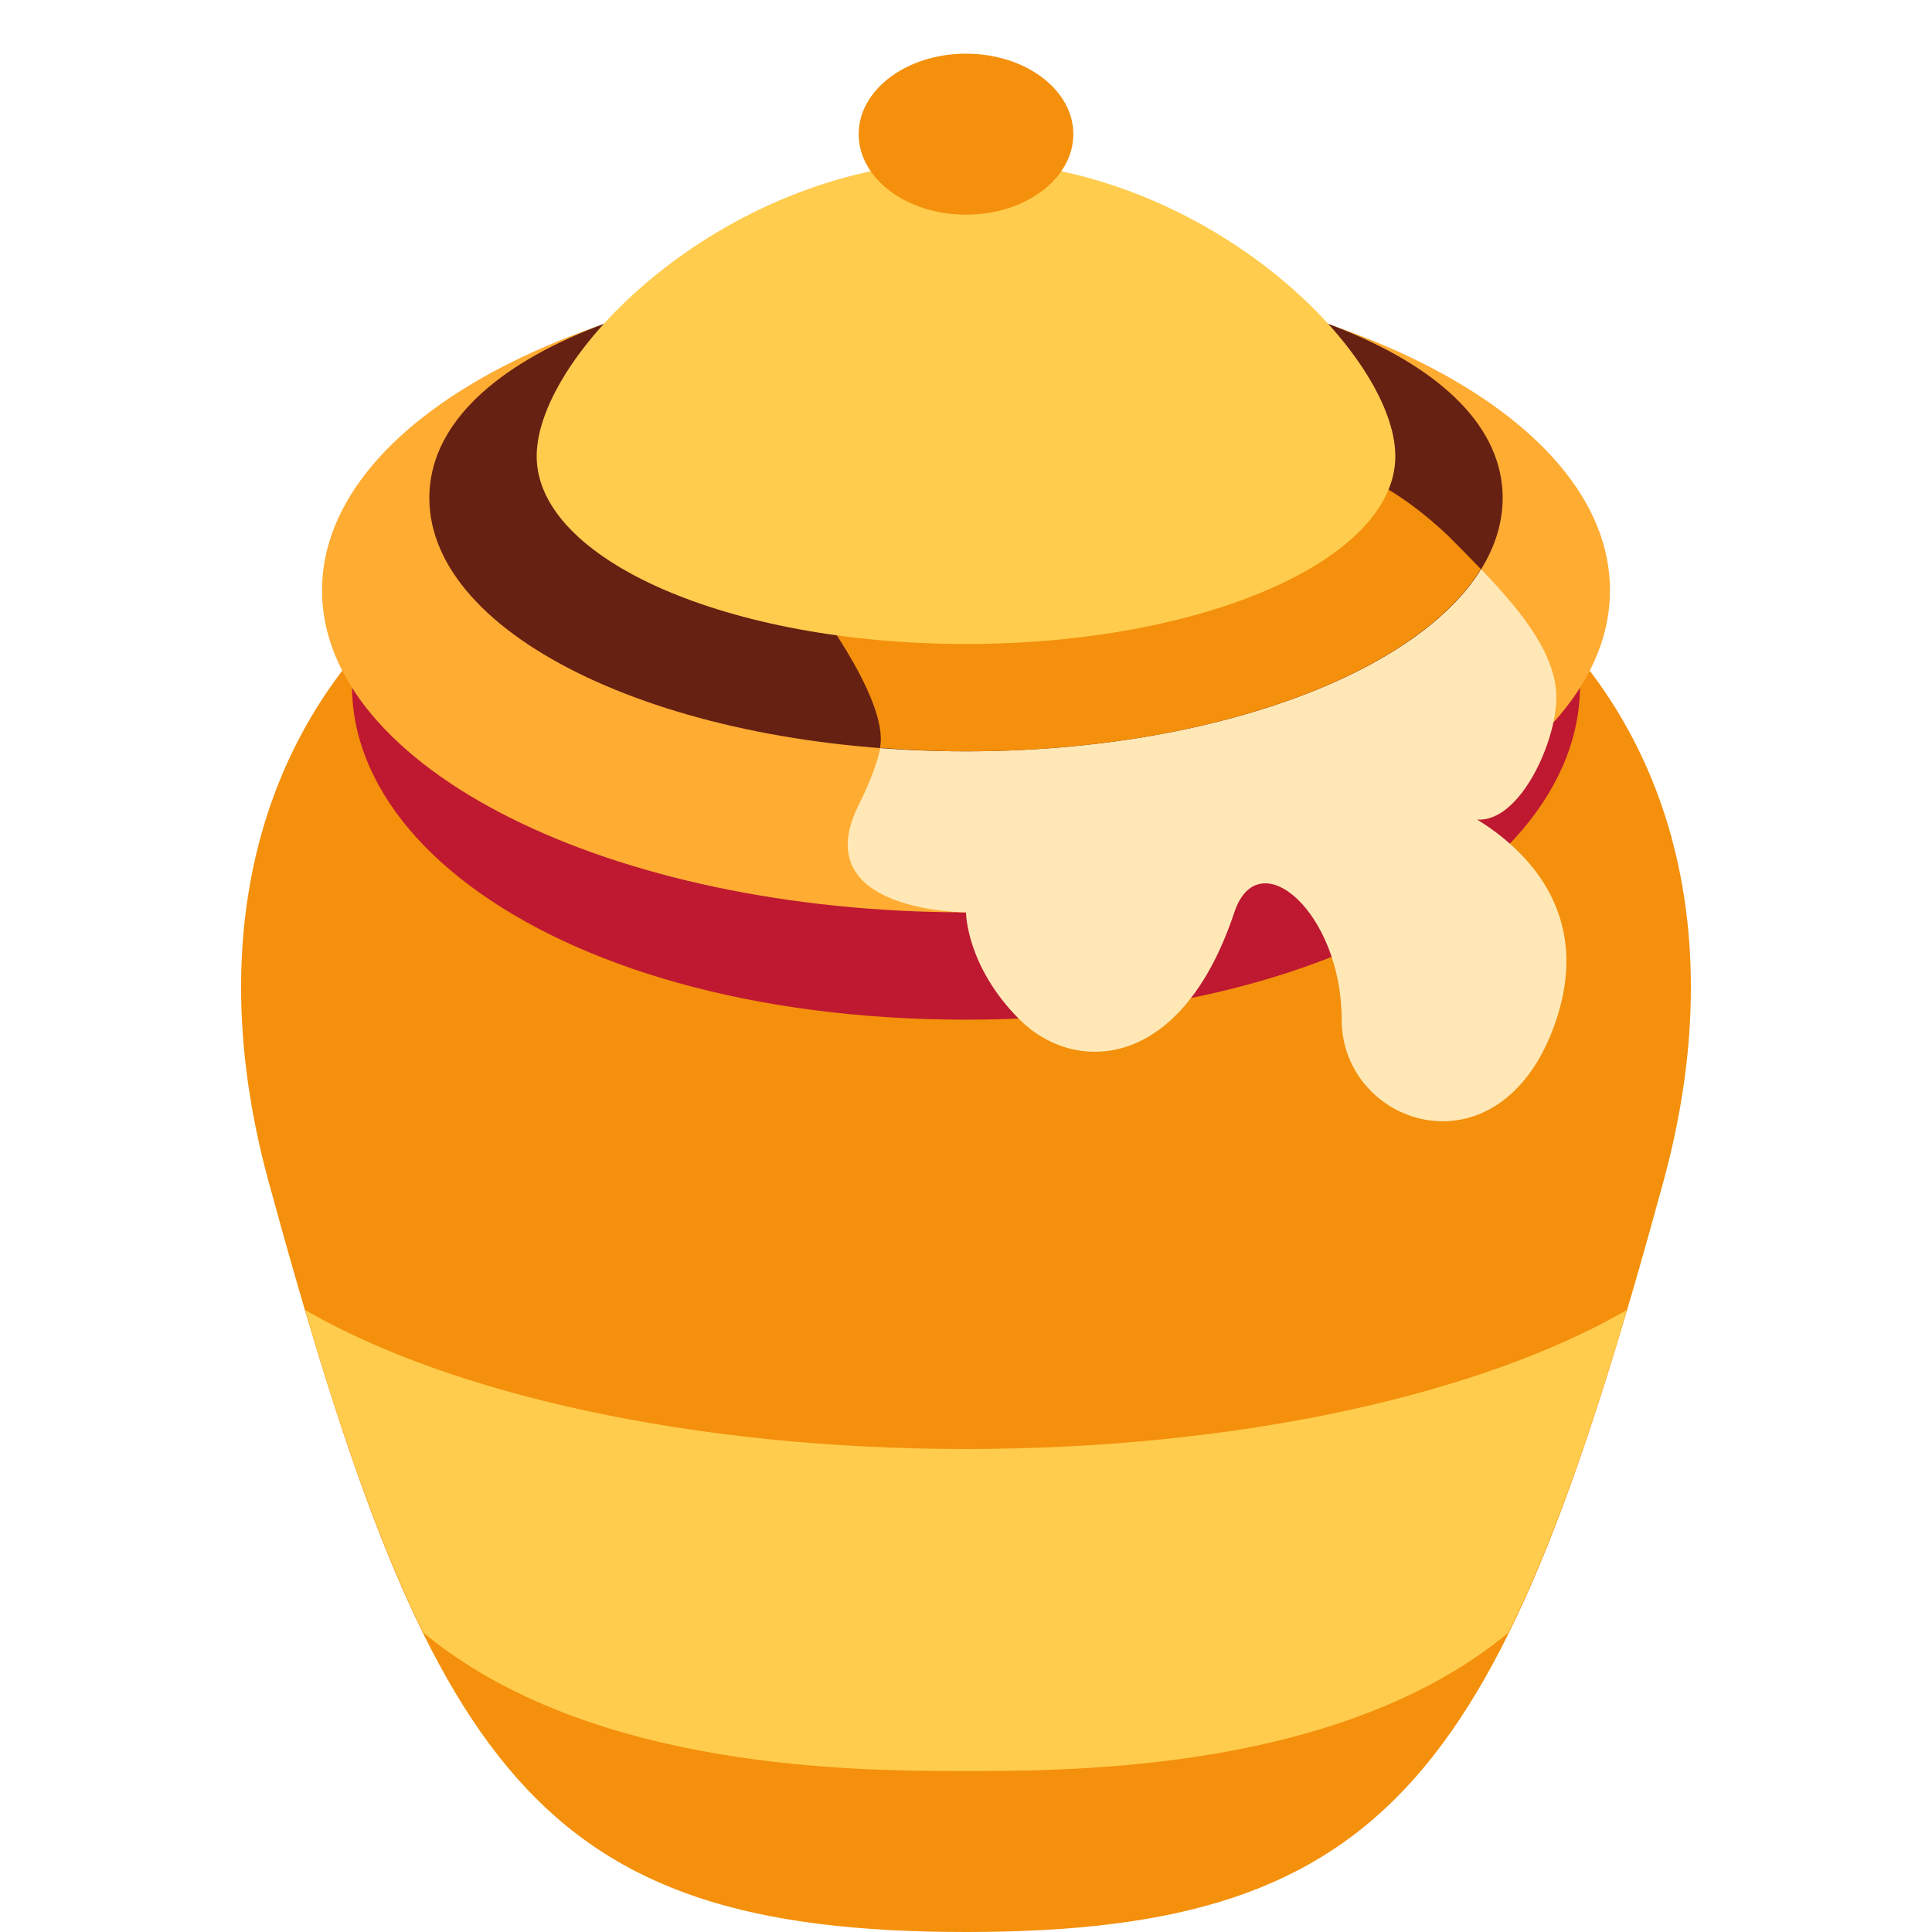
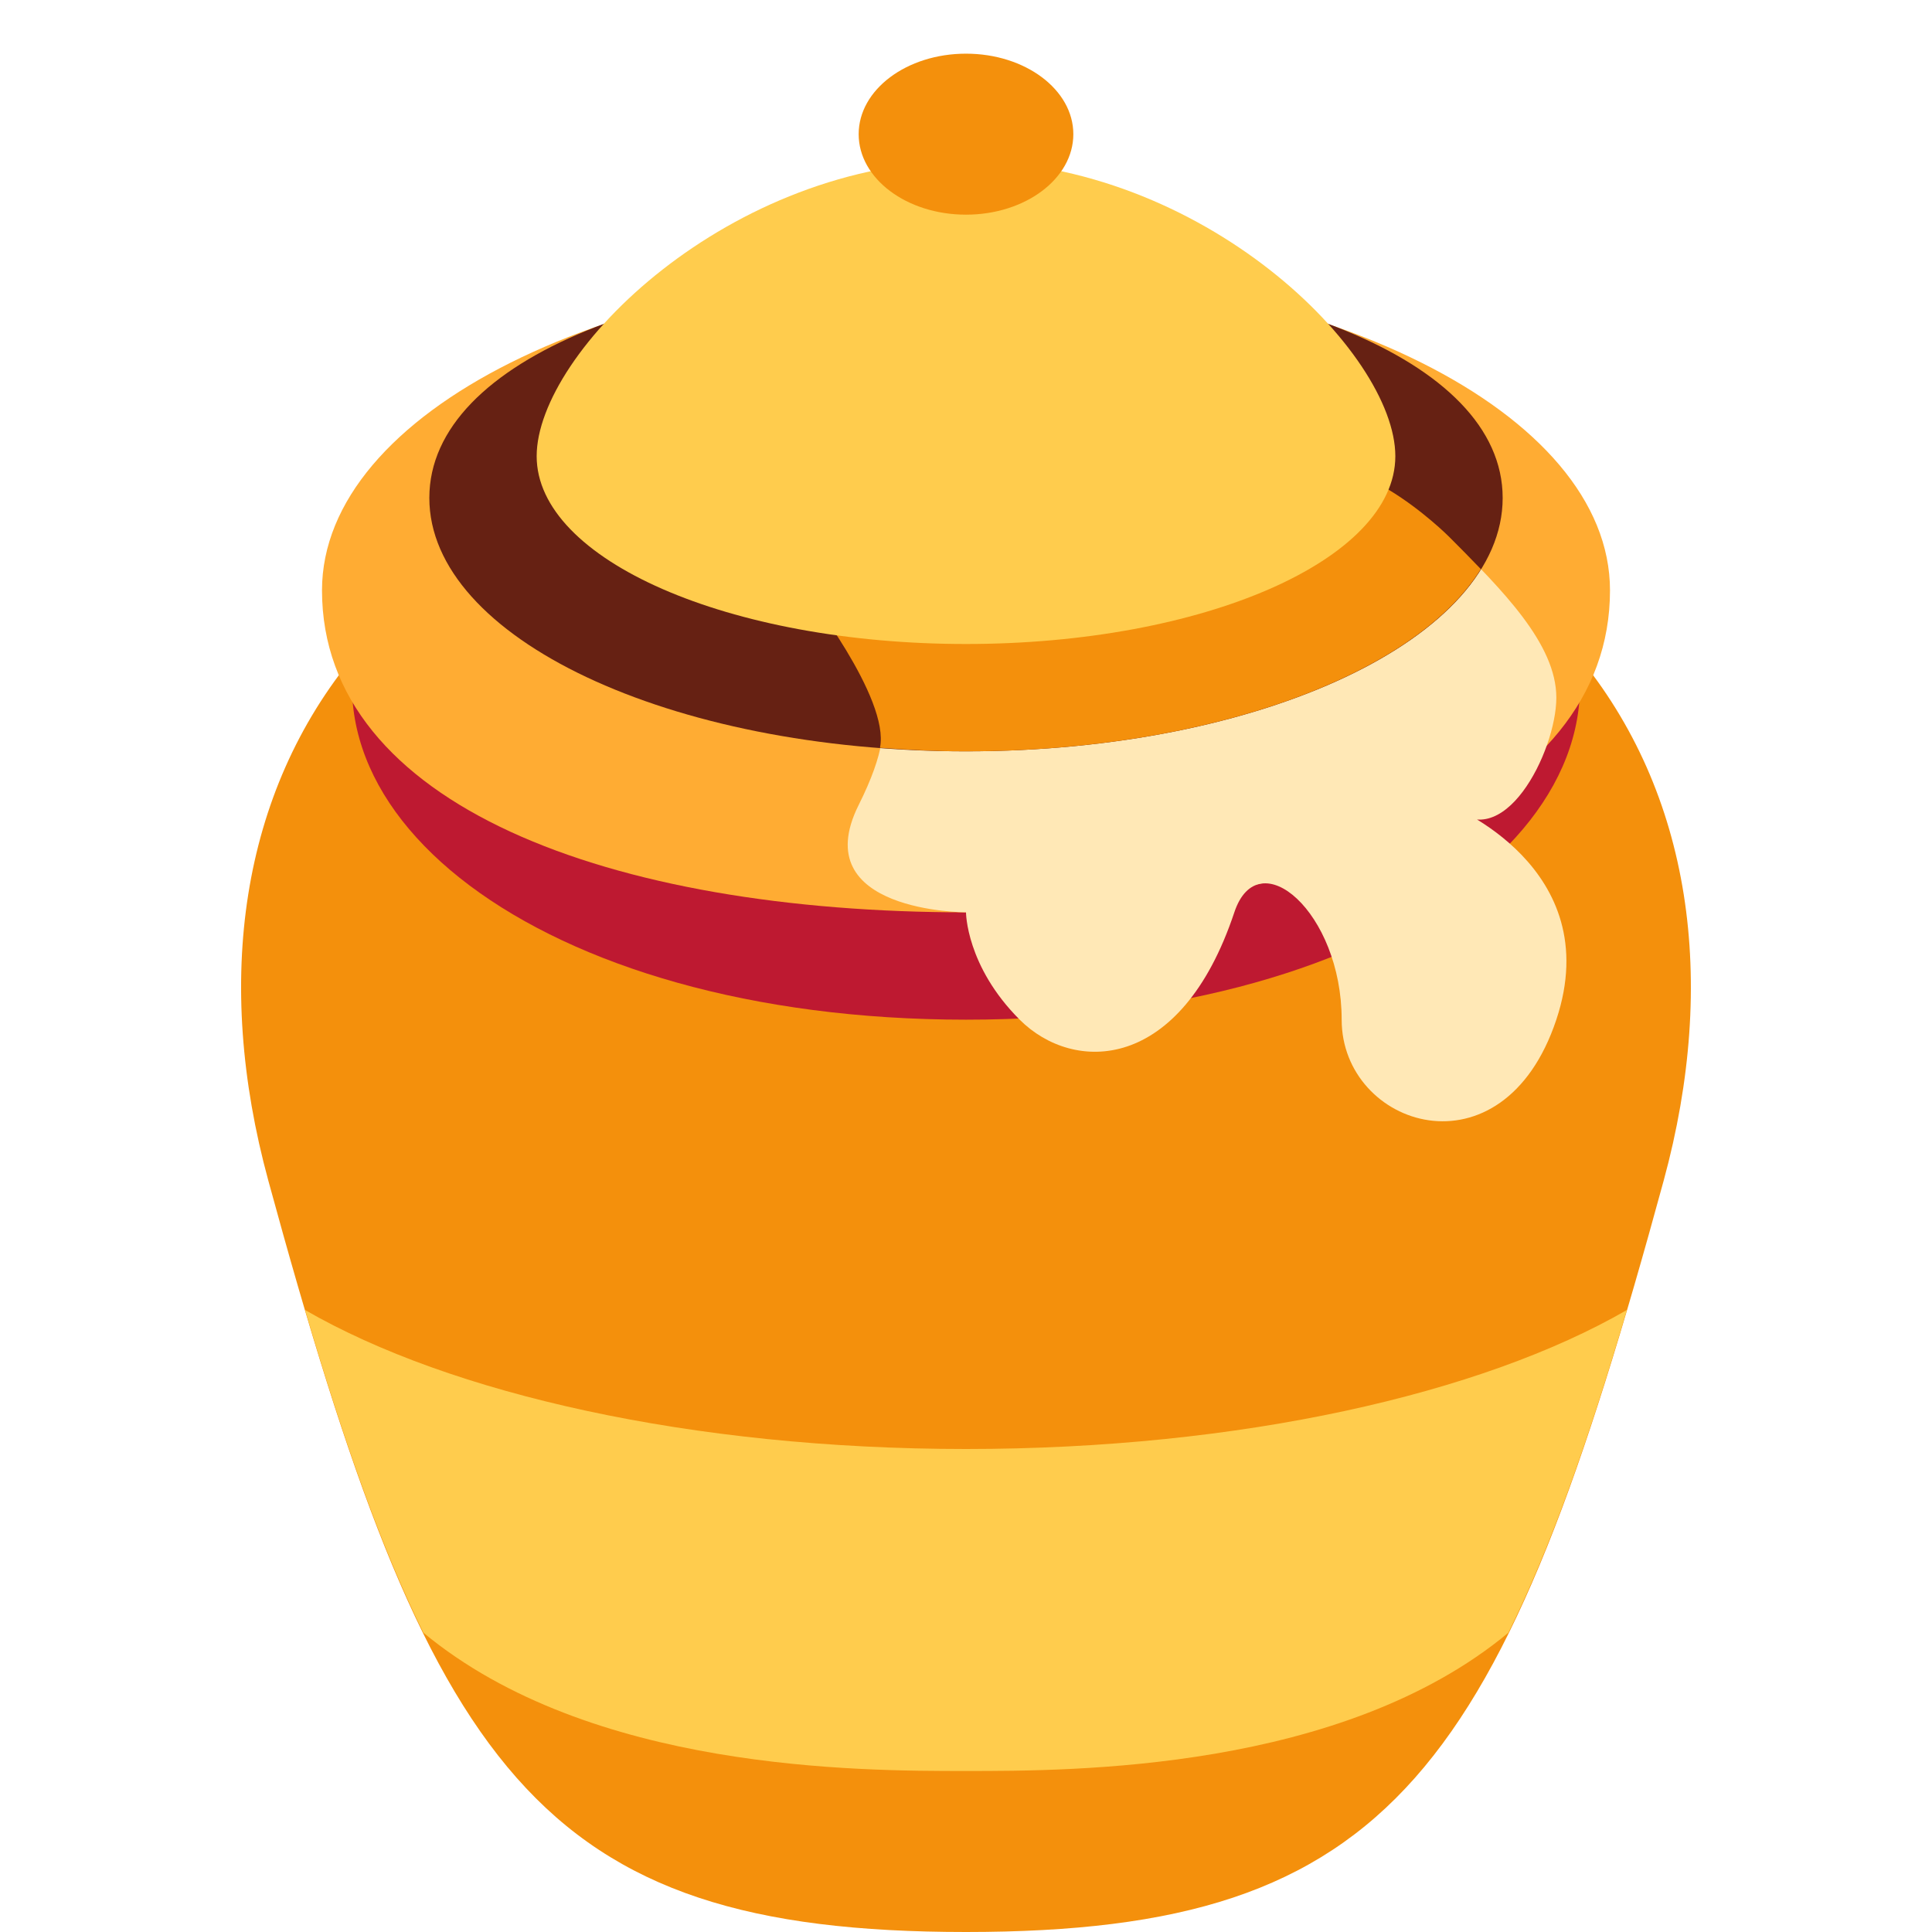
<svg xmlns="http://www.w3.org/2000/svg" viewBox="0 0 36 36">
  <path fill="#F4900C" d="M31 22c-3 11-5.019 14-13 14-8 0-10-3-13-14C2.965 14.54 7 8 18 8s15.034 6.54 13 14z" />
  <path fill="#BE1931" d="M29 11c2 4-3 8-11 8S5 15 7 11c1.482-2.964 4.373-6 11-6s9.519 3.036 11 6z" />
-   <ellipse fill="#FFAC33" cx="18" cy="11" rx="12" ry="6" />
+   <path d="M 6,11 a 12,6 0 01 24,0 c 0,4 -5.373,6 -12,6 s -12,-2 -12,-6 Z" fill="#FFAC33" />
  <path fill="#FFE8B6" d="M27 10c1 1 2 2 2 3s-1 3-2 2c0 0 2.948 1.154 2 4-1 3-4 2-4 0s-1.553-3.342-2-2c-1 3-3 3-4 2s-1-2-1-2-3 0-2-2 0-2 0-2 0-1 1-1 7-1 8-2 2 0 2 0z" />
  <path fill="#662113" d="M28 9.278C28 11.886 23.523 14 18 14S8 11.886 8 9.278C8 6.67 12.477 5 18 5s10 1.67 10 4.278z" />
  <path fill="#F4900C" d="M18 14c4.548 0 8.379-1.435 9.593-3.396-.193-.202-.392-.403-.593-.604 0 0-2-2-3-1s-6 1-7 1-2 1-2 1 1.587 2.011 1.397 2.934c.523.04 1.056.066 1.603.066z" />
  <path fill="#FFCC4D" d="M26 8.5c0 1.933-3.582 3.5-8 3.5s-8-1.567-8-3.5S13.582 3 18 3s8 3.567 8 5.5z" />
  <ellipse fill="#F4900C" cx="18" cy="2.5" rx="2" ry="1.5" />
  <path fill="#FFCC4D" d="M5.685 24.41c.725 2.457 1.425 4.435 2.204 6.013C11 33 16 33 18 33s7 0 10.106-2.576c.78-1.576 1.483-3.556 2.208-6.014C27.609 25.973 23.112 27 18 27s-9.61-1.027-12.315-2.59z" />
</svg>
